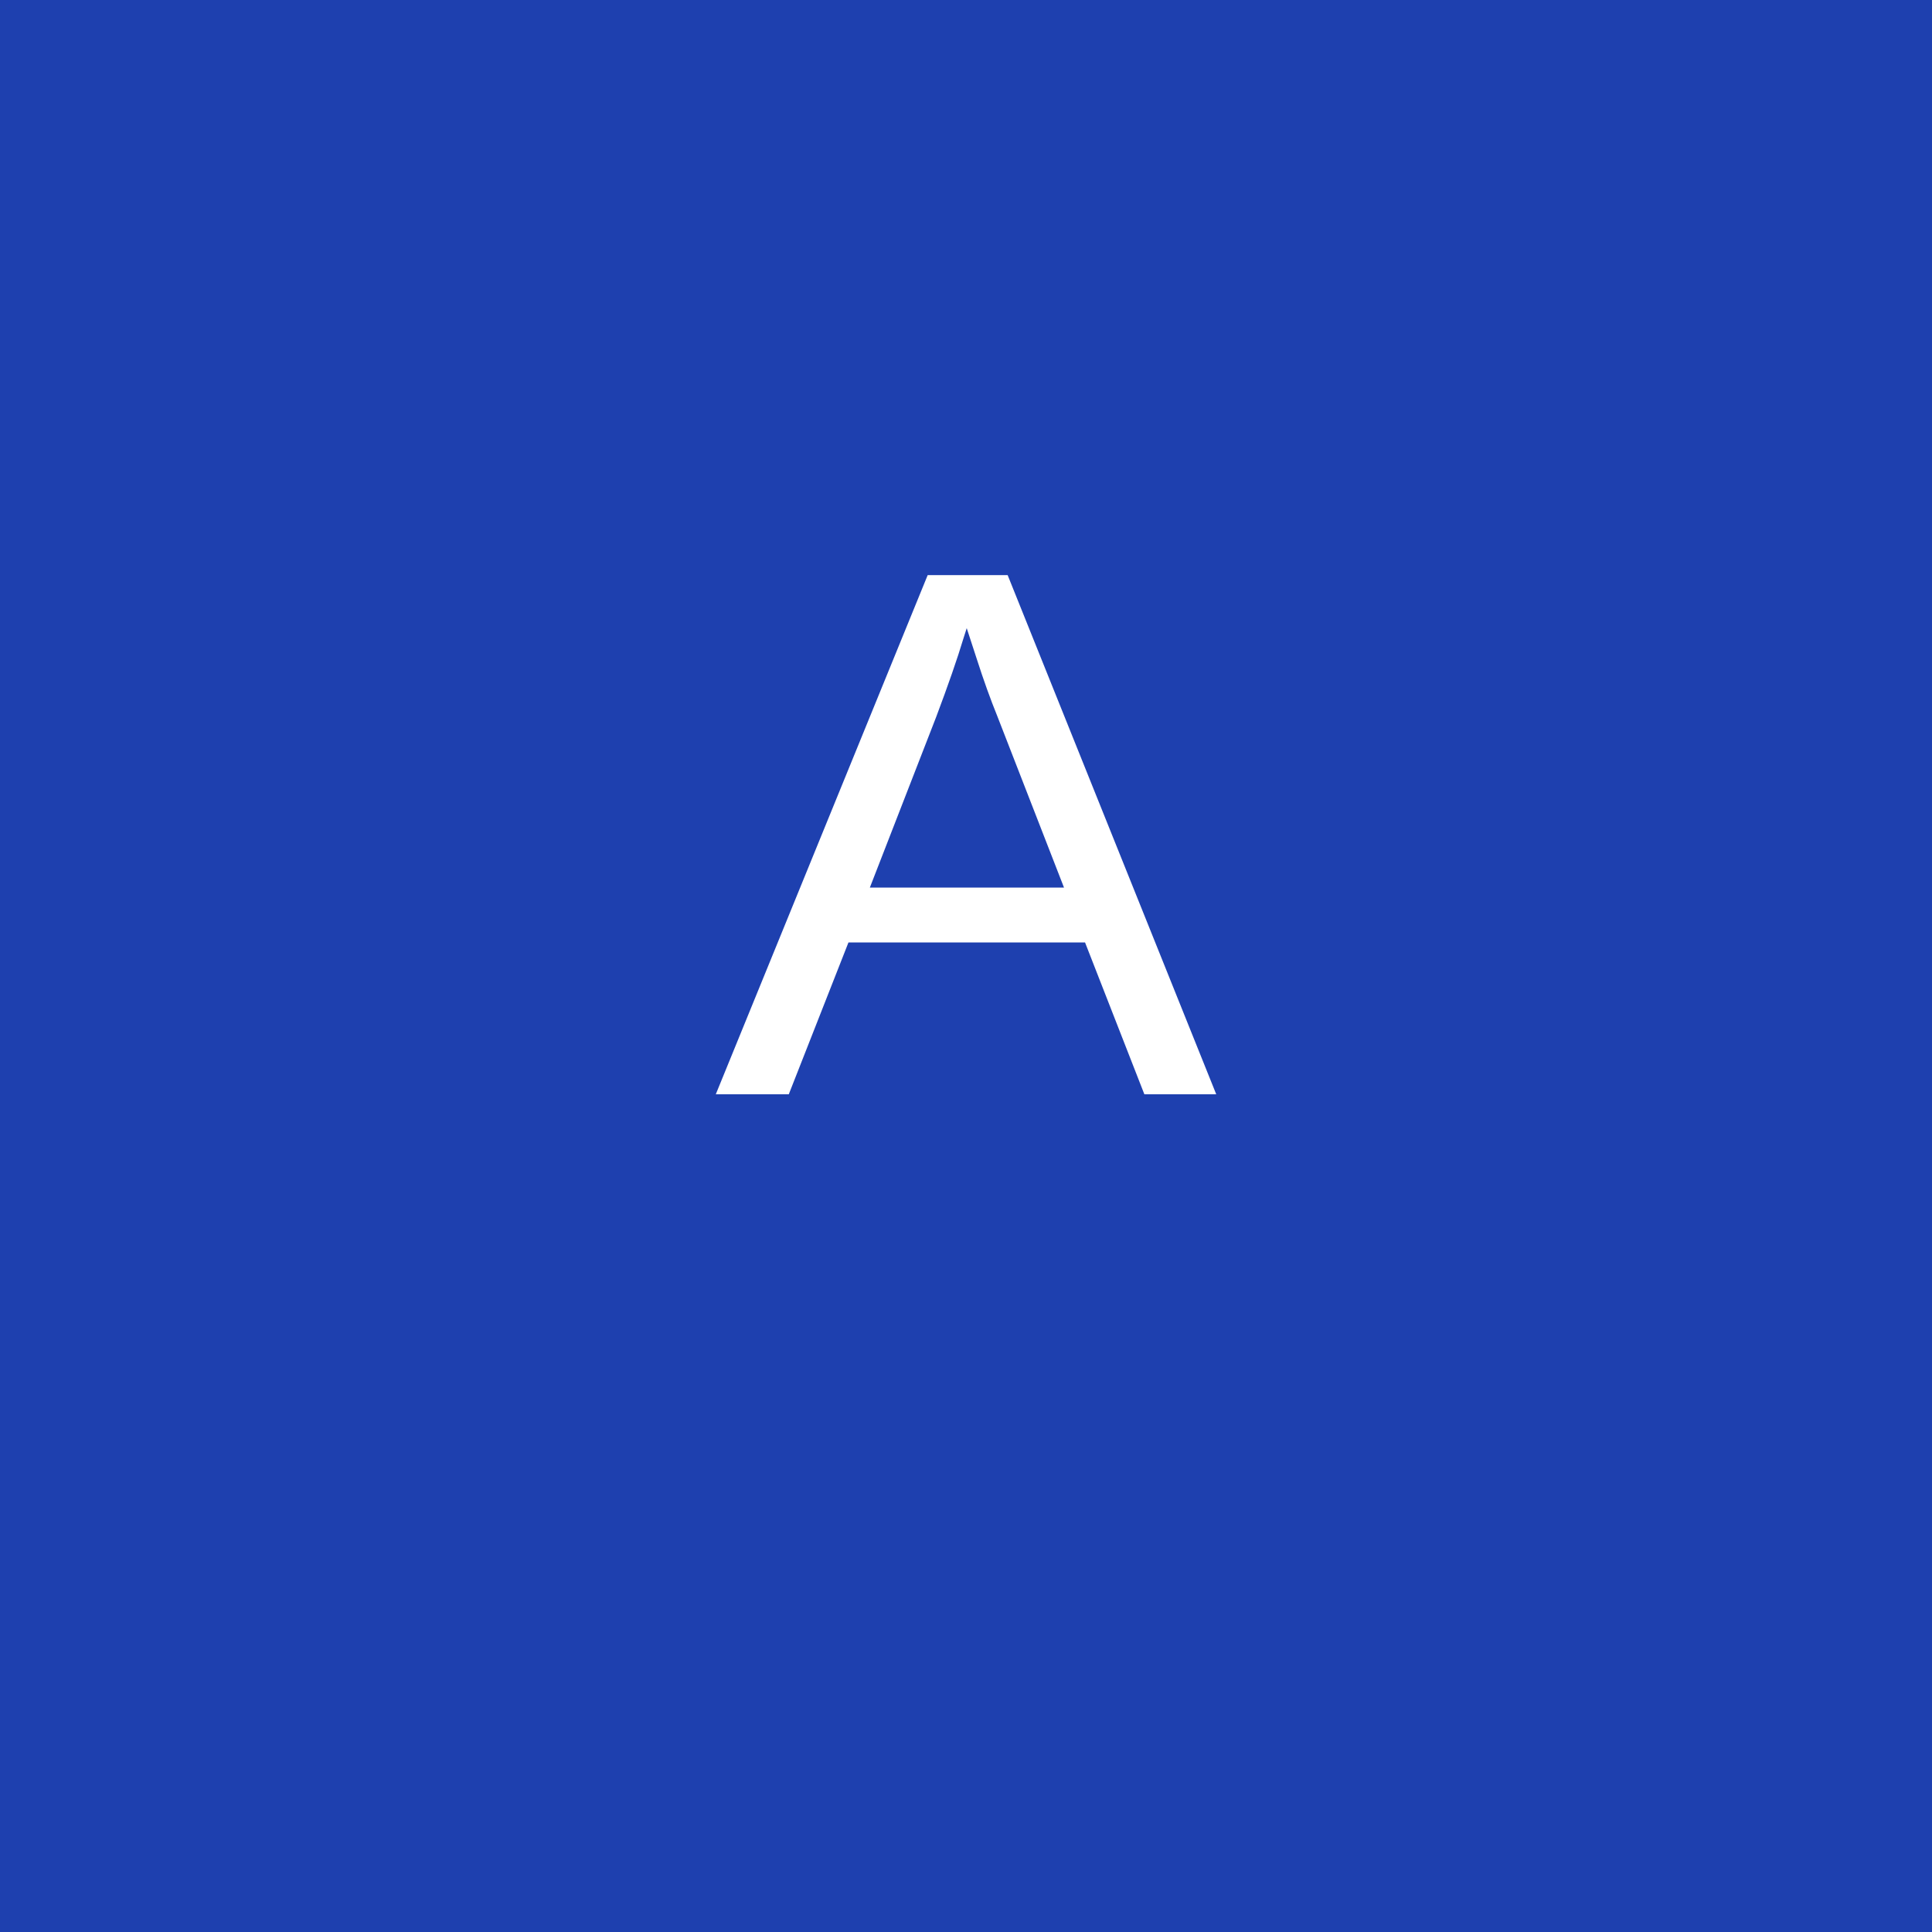
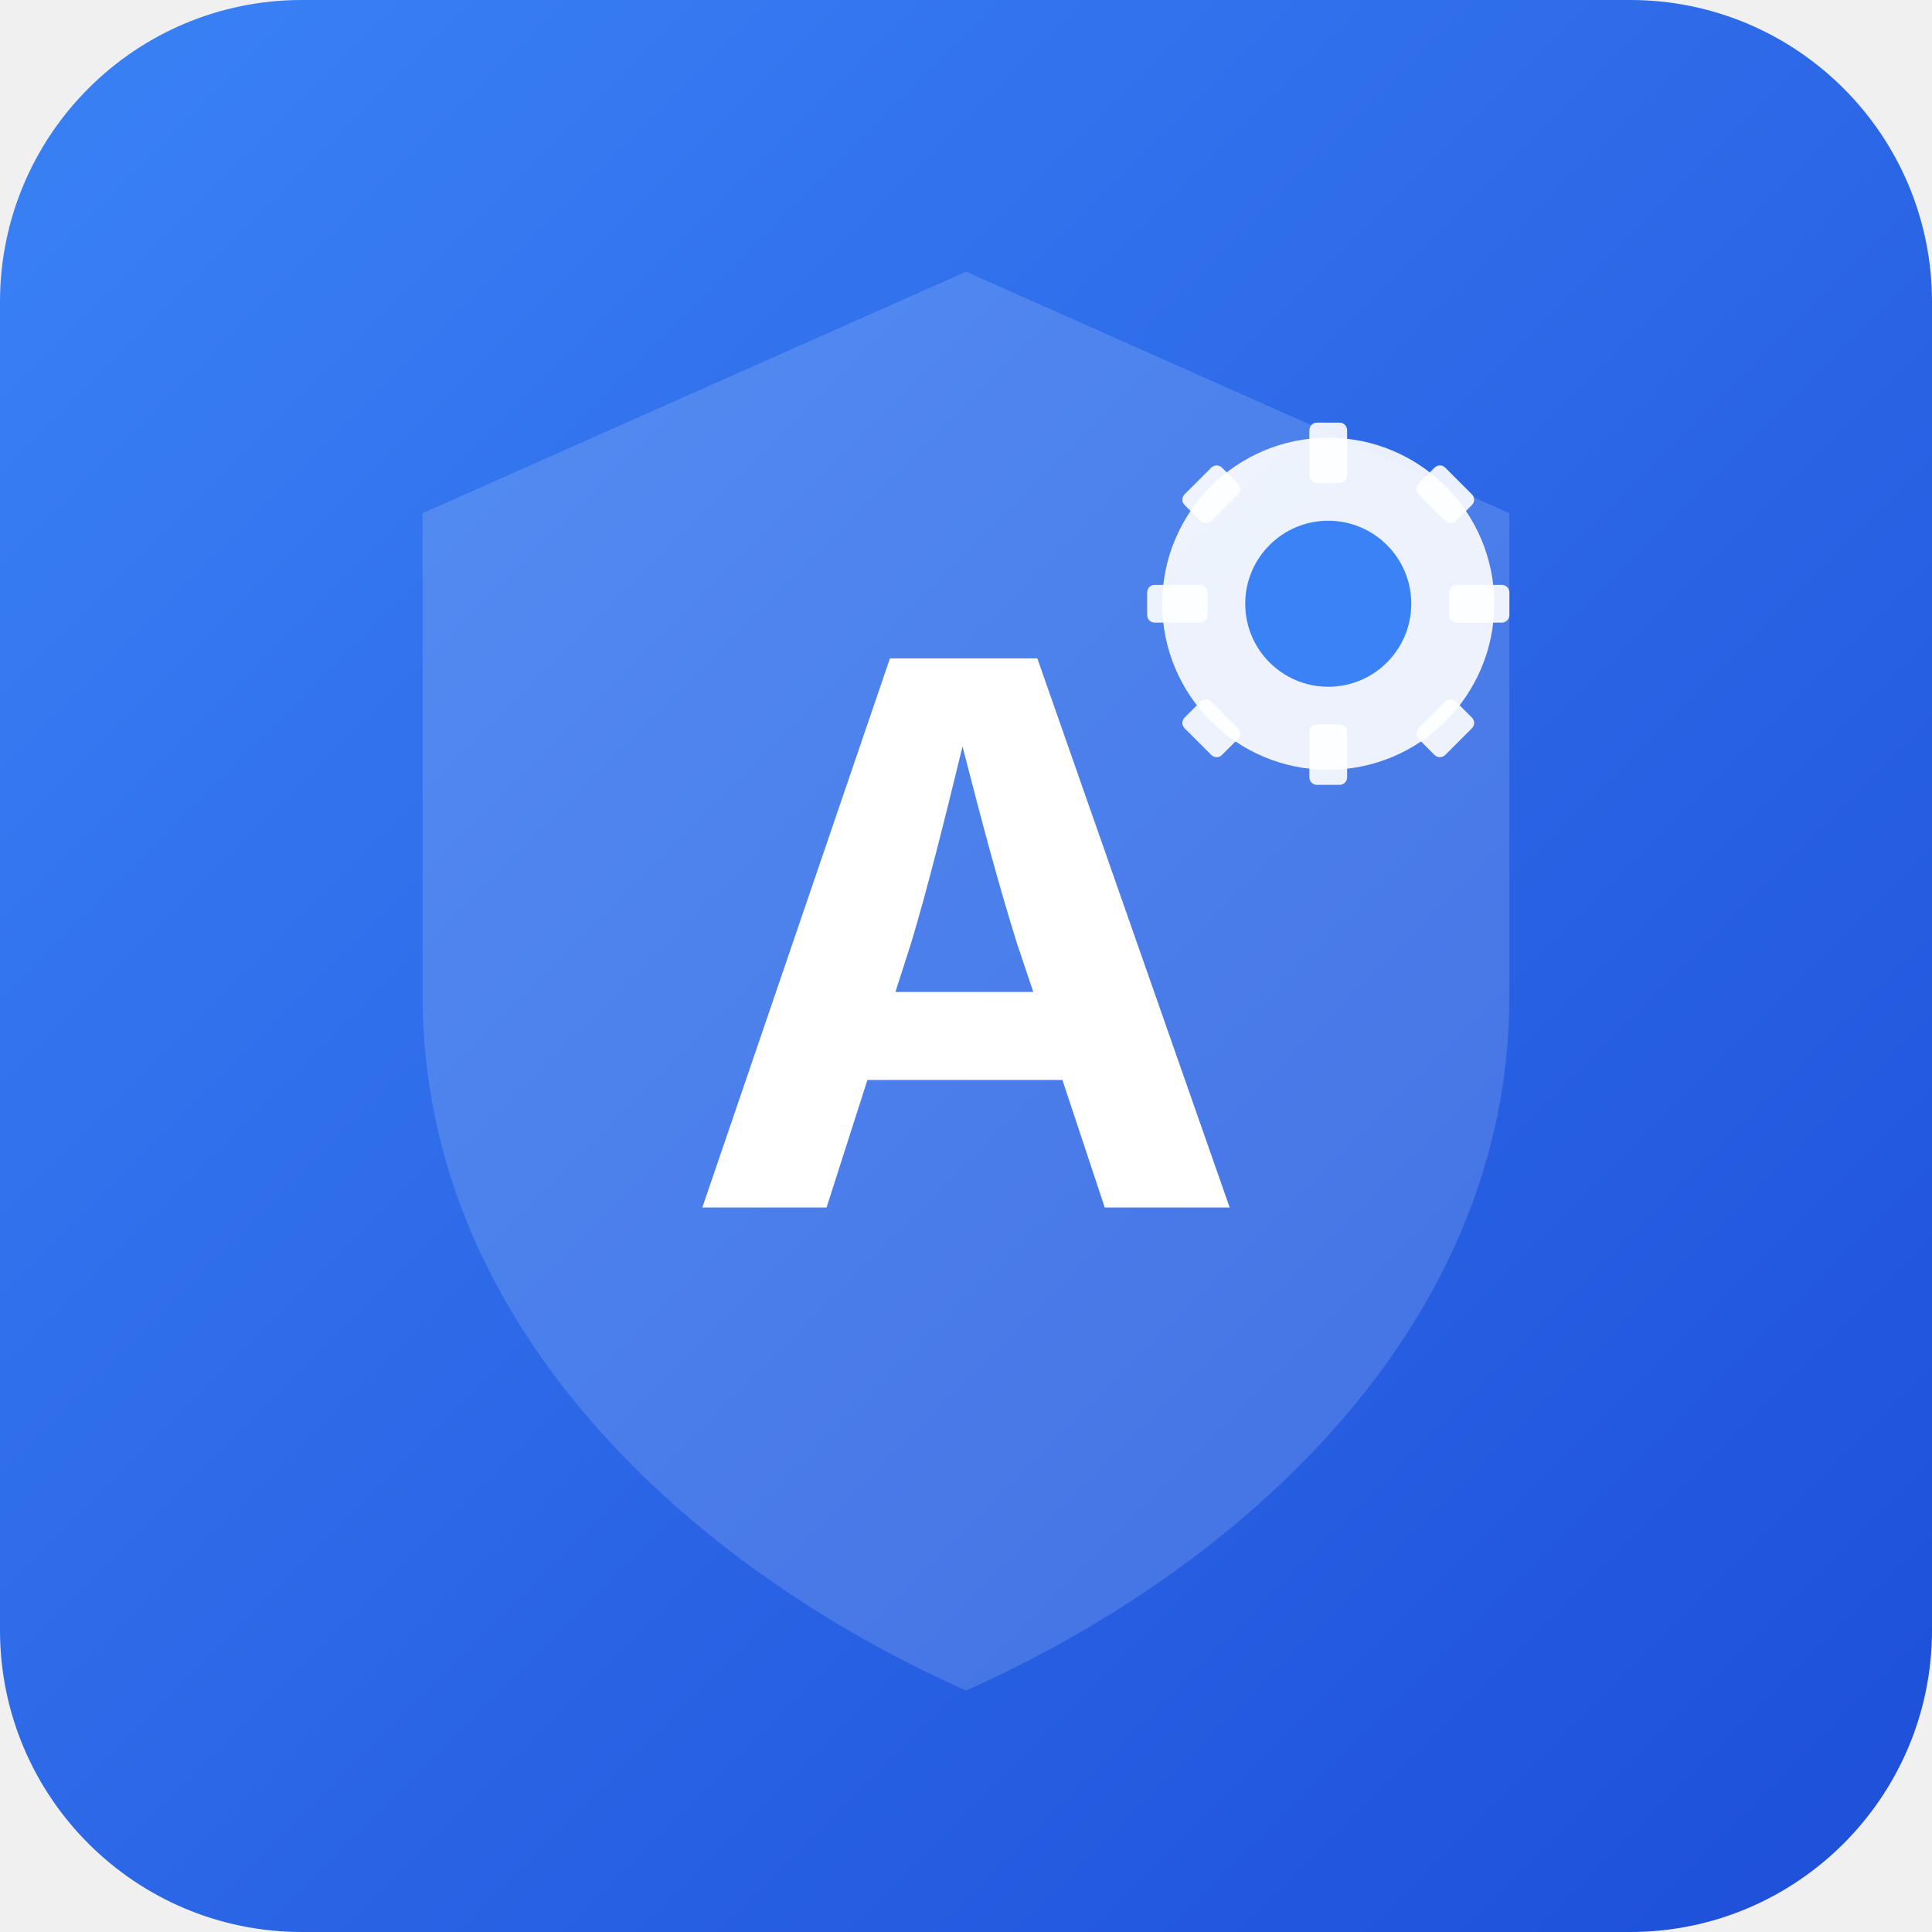
<svg xmlns="http://www.w3.org/2000/svg" width="512" height="512" viewBox="0 0 512 512">
-   <rect width="512" height="512" fill="#1e40af" />
-   <text x="256" y="290" font-size="200" fill="white" text-anchor="middle" font-family="Arial">A</text>
+   <defs>
+     <linearGradient id="bgGrad512" x1="0%" y1="0%" x2="100%" y2="100%">
+       <stop offset="0%" style="stop-color:#3b82f6" />
+       <stop offset="100%" style="stop-color:#1d4ed8" />
+     </linearGradient>
+   </defs>
+   <rect width="512" height="512" rx="80" fill="url(#bgGrad512)" />
+   <path d="M256 72 L400 136 L400 264 C400 352 328 416 256 448 C184 416 112 352 112 264 L112 136 Z" fill="white" fill-opacity="0.15" />
+   <text x="256" y="320" font-size="200" fill="white" text-anchor="middle" font-family="system-ui, -apple-system, sans-serif" font-weight="700">A</text>
+   <circle cx="352" cy="160" r="44" fill="white" fill-opacity="0.9" />
+   <circle cx="352" cy="160" r="22" fill="#3b82f6" />
+   <g fill="white" fill-opacity="0.9">
+     <rect x="347" y="112" width="10" height="16" rx="2" />
+     <rect x="347" y="192" width="10" height="16" rx="2" />
+     <rect x="304" y="155" width="16" height="10" rx="2" />
+     <rect x="384" y="155" width="16" height="10" rx="2" />
+     <rect x="316" y="124" width="10" height="14" rx="2" transform="rotate(45 321 131)" />
+     <rect x="378" y="186" width="10" height="14" rx="2" transform="rotate(45 383 193)" />
+     <rect x="316" y="186" width="10" height="14" rx="2" transform="rotate(-45 321 193)" />
+     <rect x="378" y="124" width="10" height="14" rx="2" transform="rotate(-45 383 131)" />
+   </g>
</svg>
